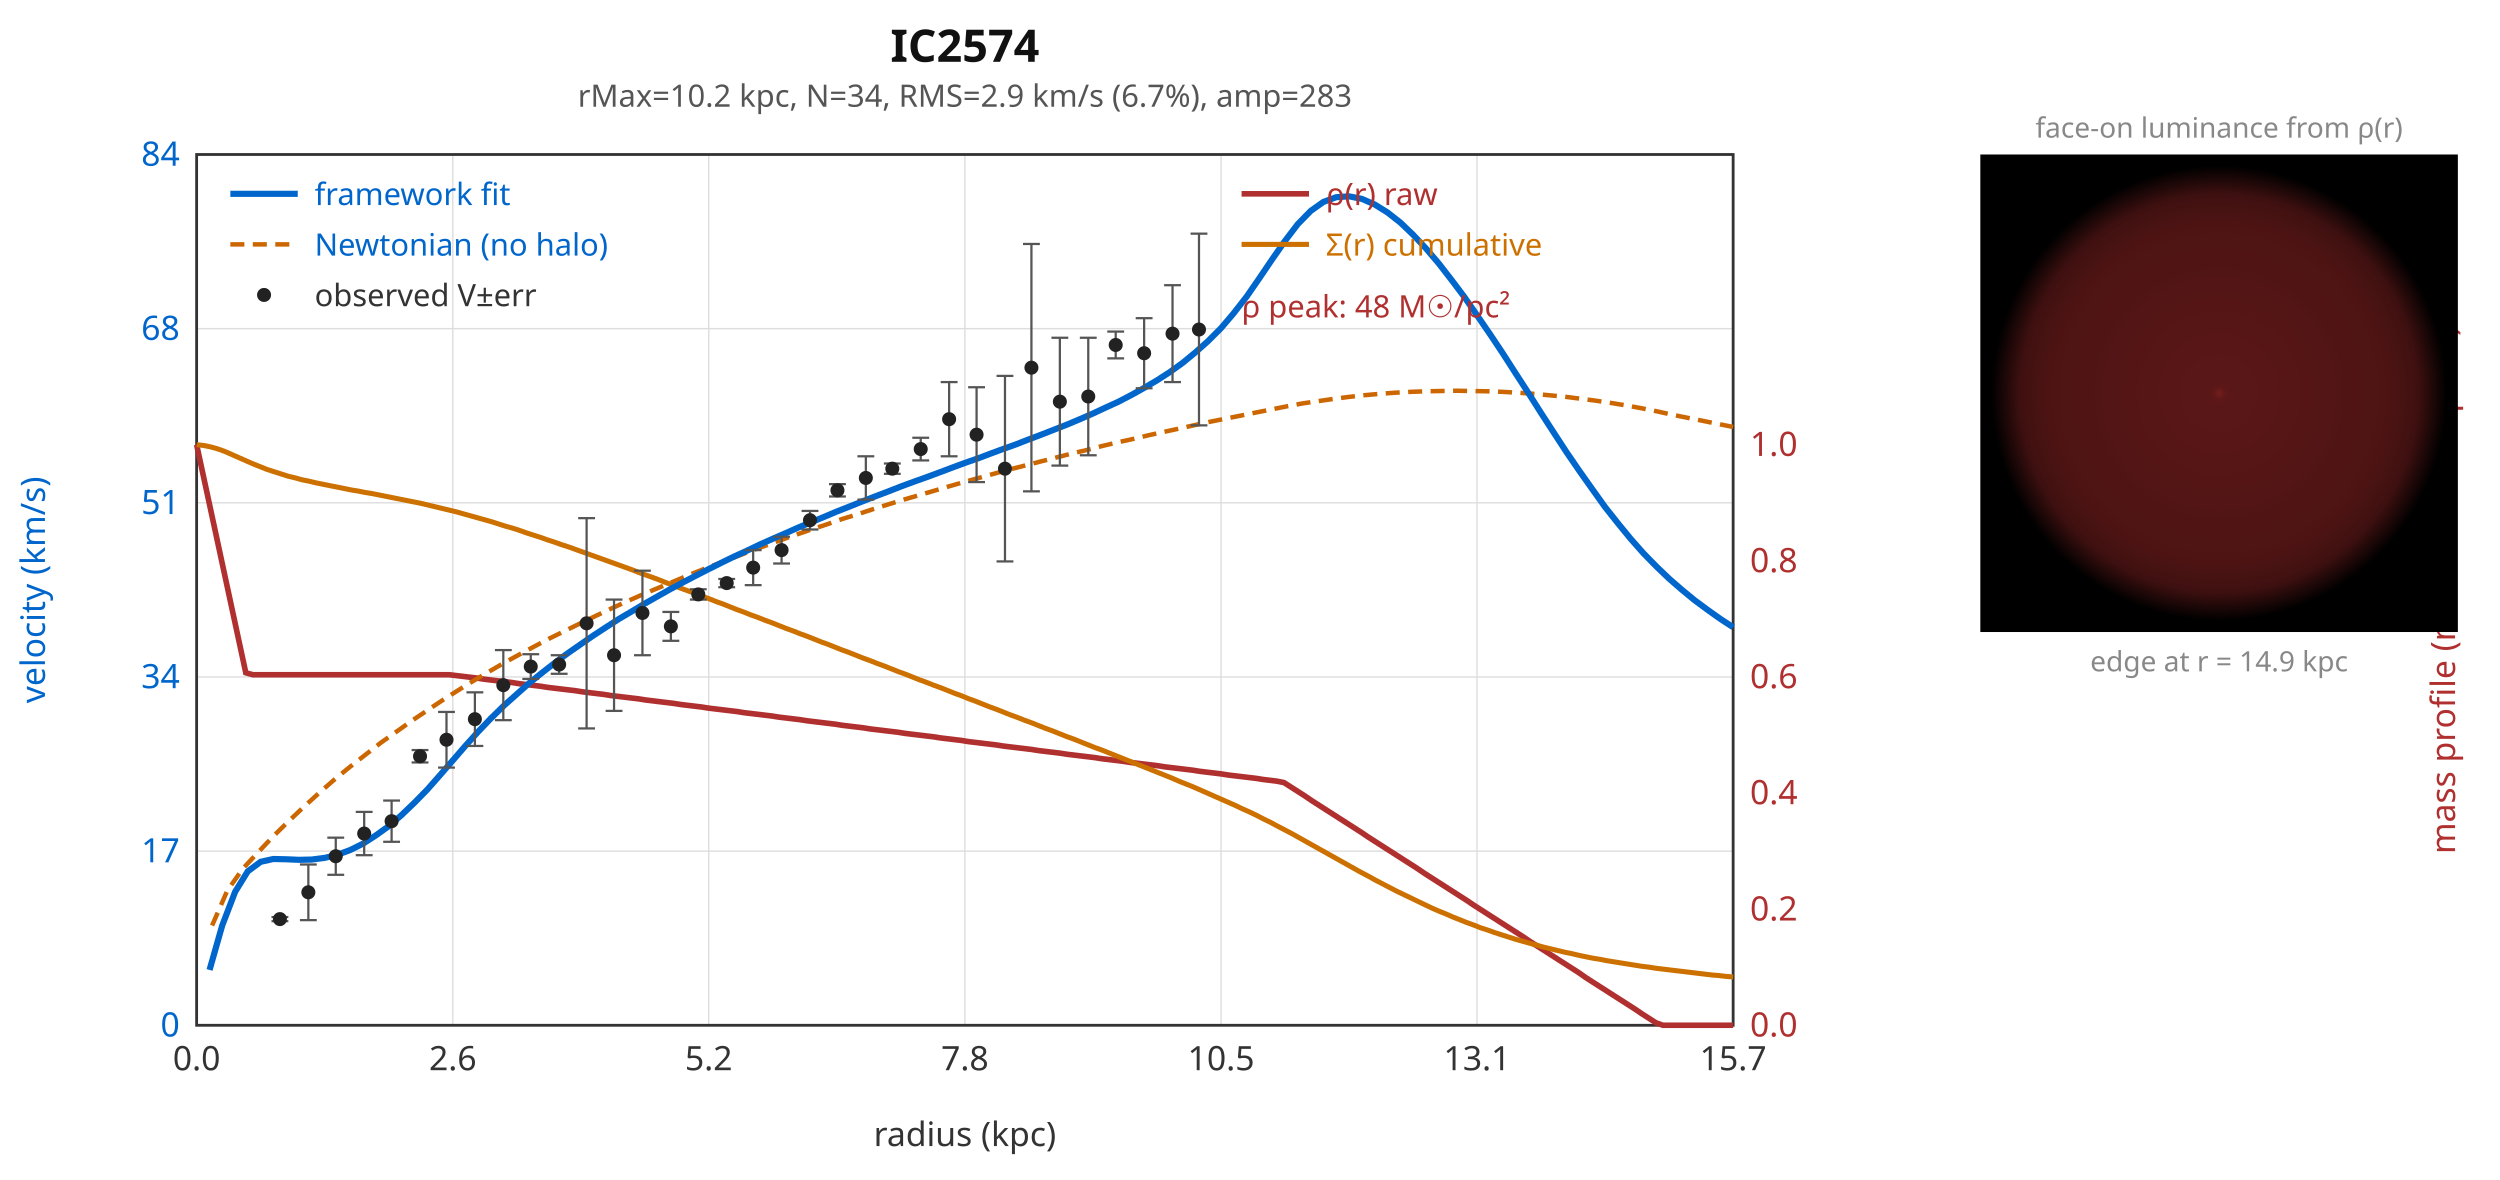
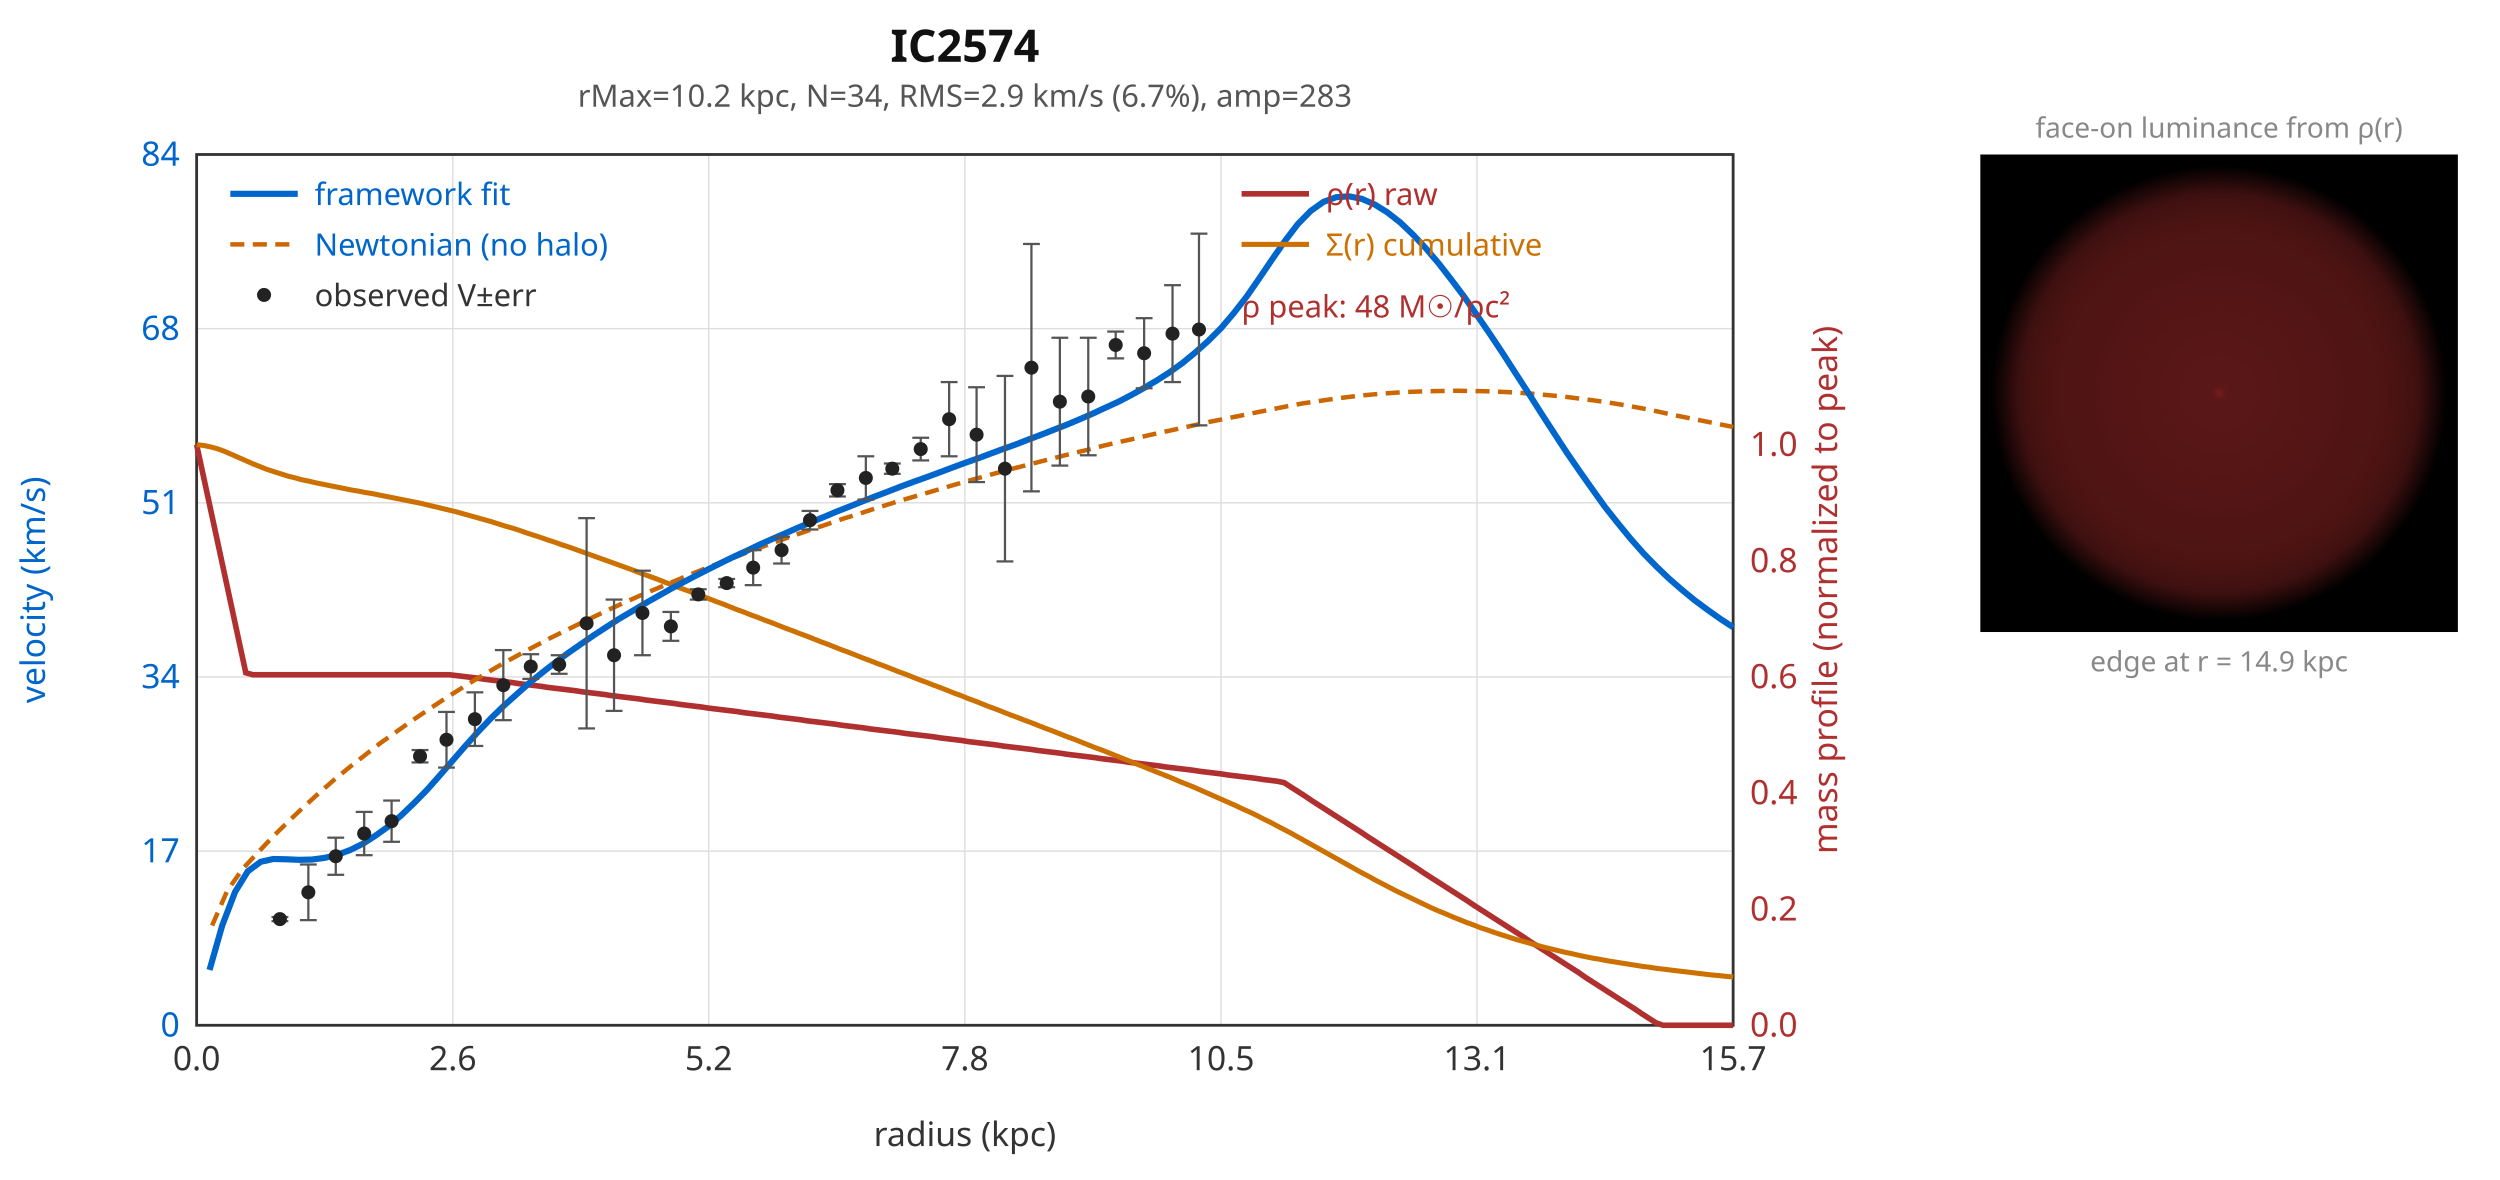
<svg xmlns="http://www.w3.org/2000/svg" viewBox="0 0 890 420" width="890" height="420" font-family="sans-serif" font-size="12">
  <style>
  .ax { stroke: #333; stroke-width: 1; fill: none; }
  .grid { stroke: #ddd; stroke-width: 0.5; fill: none; }
  .lbl { fill: #333; }
  .lbl-l { fill: #0066cc; }
  .lbl-r { fill: #b03030; }
  .obs { fill: #222; }
  .err { stroke: #555; stroke-width: 0.8; fill: none; }
  .fw { stroke: #0066cc; stroke-width: 2.2; fill: none; }
  .nt { stroke: #cc6600; stroke-width: 1.6; fill: none; stroke-dasharray: 5,3; }
  .lbl-s { fill: #cc7000; }
  .rho { stroke: #b03030; stroke-width: 2.0; fill: none; }
  .sig { stroke: #cc7000; stroke-width: 1.8; fill: none; }
  .title { fill: #111; font-size: 16px; font-weight: 600; }
  .subtitle { fill: #555; font-size: 11px; }
  .preview-bg { fill: #000; }
  .preview-lbl { fill: #888; font-size: 10px; }
  .legend { font-size: 11px; }
</style>
  <text x="343.5" y="22" text-anchor="middle" class="title">IC2574</text>
  <text x="343.5" y="38" text-anchor="middle" class="subtitle">rMax=10.2 kpc, N=34, RMS=2.9 km/s (6.7%), amp=283</text>
  <line x1="70" y1="365.0" x2="617" y2="365.0" class="grid" />
  <text x="64" y="369.0" text-anchor="end" class="lbl-l">0</text>
  <line x1="70" y1="303.0" x2="617" y2="303.0" class="grid" />
  <text x="64" y="307.0" text-anchor="end" class="lbl-l">17</text>
  <line x1="70" y1="241.0" x2="617" y2="241.0" class="grid" />
  <text x="64" y="245.0" text-anchor="end" class="lbl-l">34</text>
  <line x1="70" y1="179.0" x2="617" y2="179.0" class="grid" />
  <text x="64" y="183.0" text-anchor="end" class="lbl-l">51</text>
  <line x1="70" y1="117.0" x2="617" y2="117.0" class="grid" />
  <text x="64" y="121.0" text-anchor="end" class="lbl-l">68</text>
  <line x1="70" y1="55.0" x2="617" y2="55.0" class="grid" />
  <text x="64" y="59.0" text-anchor="end" class="lbl-l">84</text>
  <text x="623" y="369.0" text-anchor="start" class="lbl-r">0.0</text>
  <text x="623" y="327.7" text-anchor="start" class="lbl-r">0.2</text>
  <text x="623" y="286.3" text-anchor="start" class="lbl-r">0.4</text>
  <text x="623" y="245.0" text-anchor="start" class="lbl-r">0.6</text>
  <text x="623" y="203.7" text-anchor="start" class="lbl-r">0.8</text>
  <text x="623" y="162.3" text-anchor="start" class="lbl-r">1.0</text>
  <line x1="70.0" y1="55" x2="70.0" y2="365" class="grid" />
  <text x="70.0" y="381" text-anchor="middle" class="lbl">0.0</text>
  <line x1="161.2" y1="55" x2="161.2" y2="365" class="grid" />
  <text x="161.2" y="381" text-anchor="middle" class="lbl">2.6</text>
  <line x1="252.3" y1="55" x2="252.3" y2="365" class="grid" />
  <text x="252.3" y="381" text-anchor="middle" class="lbl">5.2</text>
  <line x1="343.5" y1="55" x2="343.5" y2="365" class="grid" />
  <text x="343.5" y="381" text-anchor="middle" class="lbl">7.8</text>
  <line x1="434.7" y1="55" x2="434.7" y2="365" class="grid" />
  <text x="434.7" y="381" text-anchor="middle" class="lbl">10.5</text>
  <line x1="525.8" y1="55" x2="525.8" y2="365" class="grid" />
  <text x="525.8" y="381" text-anchor="middle" class="lbl">13.1</text>
  <line x1="617.0" y1="55" x2="617.0" y2="365" class="grid" />
  <text x="617.0" y="381" text-anchor="middle" class="lbl">15.7</text>
  <text x="343.5" y="408" text-anchor="middle" class="lbl">radius (kpc)</text>
  <text x="16" y="210" text-anchor="middle" class="lbl-l" transform="rotate(-90, 16, 210)">velocity (km/s)</text>
-   <text x="874" y="210" text-anchor="middle" class="lbl-r" transform="rotate(-90, 874, 210)">mass profile (normalized to peak)</text>
+   <text x="654" y="210" text-anchor="middle" class="lbl-r" transform="rotate(-90, 654, 210)">mass profile (normalized to peak)</text>
  <rect x="70" y="55" width="547" height="310" class="ax" />
  <path d="M 70.0,158.3 L 72.5,169.9 L 75.0,181.5 L 77.5,193.1 L 80.0,204.7 L 82.5,216.3 L 85.0,227.9 L 87.5,239.5 L 90.0,240.2 L 92.5,240.2 L 95.0,240.2 L 97.5,240.2 L 100.0,240.2 L 102.5,240.2 L 105.0,240.2 L 107.5,240.2 L 110.0,240.2 L 112.5,240.2 L 115.0,240.2 L 117.5,240.2 L 120.0,240.2 L 122.5,240.2 L 124.9,240.2 L 127.4,240.2 L 129.9,240.2 L 132.4,240.2 L 134.9,240.2 L 137.4,240.2 L 139.9,240.2 L 142.4,240.2 L 144.9,240.2 L 147.4,240.2 L 149.9,240.2 L 152.4,240.2 L 154.9,240.2 L 157.4,240.2 L 159.9,240.2 L 162.4,240.5 L 164.9,240.8 L 167.4,241.1 L 169.9,241.4 L 172.4,241.8 L 174.9,242.1 L 177.4,242.4 L 179.9,242.7 L 182.4,243.0 L 184.9,243.4 L 187.4,243.7 L 189.9,244.0 L 192.4,244.3 L 194.9,244.7 L 197.4,245.0 L 199.9,245.3 L 202.4,245.6 L 204.9,245.9 L 207.4,246.3 L 209.9,246.6 L 212.4,246.9 L 214.9,247.2 L 217.4,247.6 L 219.9,247.9 L 222.4,248.2 L 224.9,248.5 L 227.4,248.8 L 229.9,249.2 L 232.4,249.5 L 234.8,249.8 L 237.3,250.1 L 239.8,250.4 L 242.3,250.8 L 244.8,251.1 L 247.3,251.4 L 249.8,251.7 L 252.3,252.1 L 254.8,252.4 L 257.3,252.7 L 259.8,253.0 L 262.3,253.3 L 264.8,253.7 L 267.3,254.0 L 269.8,254.3 L 272.3,254.6 L 274.8,254.9 L 277.3,255.3 L 279.8,255.6 L 282.3,255.9 L 284.8,256.2 L 287.3,256.6 L 289.8,256.9 L 292.3,257.2 L 294.8,257.5 L 297.3,257.8 L 299.8,258.2 L 302.3,258.5 L 304.8,258.8 L 307.3,259.1 L 309.8,259.5 L 312.3,259.8 L 314.8,260.1 L 317.3,260.4 L 319.8,260.7 L 322.3,261.1 L 324.8,261.4 L 327.3,261.7 L 329.8,262.0 L 332.3,262.3 L 334.8,262.7 L 337.3,263.0 L 339.8,263.3 L 342.3,263.6 L 344.7,264.0 L 347.2,264.3 L 349.7,264.6 L 352.2,264.9 L 354.7,265.2 L 357.2,265.6 L 359.7,265.9 L 362.2,266.2 L 364.7,266.5 L 367.2,266.8 L 369.7,267.2 L 372.2,267.5 L 374.7,267.8 L 377.2,268.1 L 379.7,268.5 L 382.2,268.8 L 384.7,269.1 L 387.2,269.4 L 389.7,269.7 L 392.2,270.1 L 394.7,270.4 L 397.2,270.7 L 399.7,271.0 L 402.2,271.4 L 404.7,271.7 L 407.2,272.0 L 409.7,272.3 L 412.2,272.6 L 414.7,273.0 L 417.2,273.3 L 419.7,273.6 L 422.2,273.9 L 424.7,274.2 L 427.2,274.6 L 429.7,274.9 L 432.2,275.2 L 434.7,275.5 L 437.2,275.9 L 439.7,276.2 L 442.2,276.5 L 444.7,276.8 L 447.2,277.1 L 449.7,277.5 L 452.2,277.8 L 454.6,278.1 L 457.1,278.6 L 459.6,280.2 L 462.1,281.8 L 464.6,283.4 L 467.1,285.1 L 469.6,286.7 L 472.1,288.3 L 474.6,289.9 L 477.1,291.5 L 479.6,293.1 L 482.1,294.7 L 484.6,296.3 L 487.1,298.0 L 489.6,299.6 L 492.1,301.2 L 494.6,302.8 L 497.1,304.4 L 499.6,306.0 L 502.1,307.6 L 504.6,309.2 L 507.1,310.9 L 509.6,312.5 L 512.1,314.1 L 514.6,315.7 L 517.1,317.3 L 519.6,318.9 L 522.1,320.5 L 524.6,322.2 L 527.1,323.8 L 529.6,325.4 L 532.1,327.0 L 534.6,328.6 L 537.1,330.2 L 539.6,331.8 L 542.1,333.4 L 544.6,335.1 L 547.1,336.7 L 549.6,338.3 L 552.1,339.9 L 554.6,341.5 L 557.1,343.1 L 559.6,344.7 L 562.1,346.3 L 564.5,348.0 L 567.0,349.6 L 569.5,351.2 L 572.0,352.8 L 574.5,354.4 L 577.0,356.0 L 579.5,357.6 L 582.0,359.2 L 584.5,360.9 L 587.0,362.5 L 589.5,364.1 L 592.0,365.0 L 594.5,365.0 L 597.0,365.0 L 599.5,365.0 L 602.0,365.0 L 604.5,365.0 L 607.0,365.0 L 609.5,365.0 L 612.0,365.0 L 614.5,365.0 L 617.0,365.0" class="rho" />
  <path d="M 70.0,158.3 L 72.5,158.6 L 75.0,159.1 L 77.5,159.8 L 80.0,160.7 L 82.5,161.8 L 85.0,162.9 L 87.5,164.0 L 90.0,165.1 L 92.5,166.1 L 95.0,167.1 L 97.5,167.9 L 100.0,168.7 L 102.5,169.5 L 105.0,170.1 L 107.5,170.8 L 110.0,171.3 L 112.5,171.9 L 115.0,172.4 L 117.5,172.9 L 120.0,173.4 L 122.5,173.9 L 124.9,174.4 L 127.4,174.8 L 129.9,175.3 L 132.4,175.7 L 134.9,176.2 L 137.4,176.7 L 139.9,177.2 L 142.4,177.7 L 144.9,178.2 L 147.4,178.7 L 149.9,179.2 L 152.4,179.8 L 154.9,180.4 L 157.4,181.0 L 159.9,181.6 L 162.4,182.2 L 164.9,182.9 L 167.4,183.6 L 169.9,184.3 L 172.4,185.0 L 174.9,185.7 L 177.4,186.5 L 179.9,187.3 L 182.4,188.0 L 184.9,188.8 L 187.4,189.7 L 189.9,190.5 L 192.4,191.3 L 194.9,192.2 L 197.4,193.0 L 199.9,193.9 L 202.4,194.7 L 204.9,195.6 L 207.4,196.5 L 209.9,197.4 L 212.4,198.3 L 214.9,199.2 L 217.4,200.1 L 219.9,201.0 L 222.4,201.9 L 224.9,202.8 L 227.4,203.8 L 229.9,204.7 L 232.4,205.6 L 234.8,206.5 L 237.3,207.5 L 239.8,208.4 L 242.3,209.4 L 244.8,210.3 L 247.3,211.2 L 249.8,212.2 L 252.3,213.1 L 254.8,214.1 L 257.3,215.0 L 259.8,216.0 L 262.3,217.0 L 264.8,217.9 L 267.3,218.9 L 269.8,219.8 L 272.3,220.8 L 274.8,221.7 L 277.3,222.7 L 279.8,223.7 L 282.3,224.6 L 284.8,225.6 L 287.3,226.5 L 289.8,227.5 L 292.3,228.5 L 294.8,229.4 L 297.3,230.4 L 299.8,231.4 L 302.3,232.3 L 304.8,233.3 L 307.3,234.3 L 309.8,235.2 L 312.3,236.2 L 314.8,237.1 L 317.3,238.1 L 319.8,239.1 L 322.3,240.0 L 324.8,241.0 L 327.3,242.0 L 329.8,242.9 L 332.3,243.9 L 334.8,244.8 L 337.3,245.8 L 339.8,246.8 L 342.3,247.7 L 344.7,248.7 L 347.2,249.6 L 349.7,250.6 L 352.2,251.6 L 354.7,252.5 L 357.2,253.5 L 359.7,254.5 L 362.2,255.4 L 364.7,256.4 L 367.2,257.3 L 369.7,258.3 L 372.2,259.3 L 374.7,260.2 L 377.2,261.2 L 379.7,262.2 L 382.2,263.1 L 384.7,264.1 L 387.2,265.1 L 389.7,266.1 L 392.2,267.0 L 394.7,268.0 L 397.2,269.0 L 399.7,270.0 L 402.2,271.0 L 404.7,272.0 L 407.2,273.0 L 409.7,274.0 L 412.2,275.0 L 414.7,276.0 L 417.2,277.0 L 419.7,278.1 L 422.2,279.1 L 424.7,280.1 L 427.2,281.2 L 429.7,282.3 L 432.2,283.4 L 434.7,284.5 L 437.2,285.6 L 439.7,286.7 L 442.2,287.9 L 444.7,289.0 L 447.2,290.2 L 449.7,291.5 L 452.2,292.7 L 454.6,294.0 L 457.1,295.3 L 459.6,296.6 L 462.1,298.0 L 464.6,299.4 L 467.1,300.8 L 469.6,302.2 L 472.1,303.6 L 474.6,305.0 L 477.1,306.4 L 479.6,307.8 L 482.1,309.2 L 484.6,310.6 L 487.1,311.9 L 489.6,313.3 L 492.1,314.6 L 494.6,315.9 L 497.1,317.2 L 499.6,318.4 L 502.1,319.6 L 504.6,320.8 L 507.1,322.0 L 509.6,323.2 L 512.1,324.3 L 514.6,325.3 L 517.1,326.4 L 519.6,327.4 L 522.1,328.4 L 524.6,329.3 L 527.1,330.3 L 529.6,331.1 L 532.1,332.0 L 534.6,332.8 L 537.1,333.6 L 539.6,334.4 L 542.1,335.1 L 544.6,335.8 L 547.1,336.5 L 549.6,337.2 L 552.1,337.8 L 554.6,338.4 L 557.1,339.0 L 559.6,339.5 L 562.1,340.1 L 564.5,340.6 L 567.0,341.1 L 569.5,341.5 L 572.0,342.0 L 574.5,342.4 L 577.0,342.8 L 579.5,343.2 L 582.0,343.6 L 584.5,344.0 L 587.0,344.3 L 589.5,344.7 L 592.0,345.0 L 594.5,345.3 L 597.0,345.6 L 599.5,345.9 L 602.0,346.2 L 604.5,346.5 L 607.0,346.8 L 609.5,347.1 L 612.0,347.3 L 614.5,347.6 L 617.0,347.8" class="sig" />
  <path d="M 75.5,329.5 L 80.9,317.1 L 86.4,309.3 L 91.9,303.4 L 97.3,297.7 L 102.8,292.3 L 108.3,287.1 L 113.8,282.1 L 119.2,277.4 L 124.7,272.9 L 130.2,268.6 L 135.6,264.4 L 141.1,260.5 L 146.6,256.6 L 152.1,252.9 L 157.5,249.3 L 163.0,245.8 L 168.5,242.4 L 173.9,239.2 L 179.4,236.0 L 184.9,233.0 L 190.3,230.1 L 195.8,227.2 L 201.3,224.5 L 206.8,221.8 L 212.2,219.2 L 217.7,216.6 L 223.2,214.1 L 228.6,211.7 L 234.1,209.4 L 239.6,207.1 L 245.0,204.8 L 250.5,202.6 L 256.0,200.5 L 261.5,198.4 L 266.9,196.3 L 272.4,194.3 L 277.9,192.3 L 283.3,190.4 L 288.8,188.5 L 294.3,186.7 L 299.7,184.8 L 305.2,183.1 L 310.7,181.3 L 316.1,179.6 L 321.6,177.9 L 327.1,176.3 L 332.6,174.7 L 338.0,173.1 L 343.5,171.5 L 349.0,170.0 L 354.4,168.5 L 359.9,167.0 L 365.4,165.6 L 370.8,164.2 L 376.3,162.8 L 381.8,161.4 L 387.3,160.1 L 392.7,158.7 L 398.2,157.4 L 403.7,156.2 L 409.1,154.9 L 414.6,153.7 L 420.1,152.5 L 425.5,151.3 L 431.0,150.1 L 436.5,149.0 L 442.0,147.9 L 447.4,146.8 L 452.9,145.7 L 458.4,144.6 L 463.8,143.6 L 469.3,142.8 L 474.8,142.0 L 480.2,141.3 L 485.7,140.7 L 491.2,140.2 L 496.7,139.8 L 502.1,139.5 L 507.6,139.3 L 513.1,139.2 L 518.5,139.1 L 524.0,139.2 L 529.5,139.3 L 534.9,139.5 L 540.4,139.8 L 545.9,140.2 L 551.4,140.7 L 556.8,141.2 L 562.3,141.9 L 567.8,142.6 L 573.2,143.4 L 578.7,144.3 L 584.2,145.3 L 589.7,146.4 L 595.1,147.6 L 600.6,148.7 L 606.1,149.8 L 611.5,150.9 L 617.0,152.0" class="nt" />
  <path d="M 74.6,345.3 L 79.1,329.5 L 83.7,317.5 L 88.2,310.2 L 92.8,306.8 L 97.3,305.8 L 101.9,305.9 L 106.5,306.1 L 111.0,306.0 L 115.6,305.4 L 120.1,304.3 L 124.7,302.6 L 129.3,300.3 L 133.8,297.4 L 138.4,294.1 L 142.9,290.2 L 147.5,285.8 L 152.1,281.1 L 156.6,276.0 L 161.2,270.7 L 165.7,265.5 L 170.3,260.4 L 174.8,255.7 L 179.4,251.2 L 184.0,247.1 L 188.5,243.1 L 193.1,239.4 L 197.6,235.9 L 202.2,232.5 L 206.8,229.3 L 211.3,226.2 L 215.9,223.2 L 220.4,220.3 L 225.0,217.6 L 229.5,214.9 L 234.1,212.3 L 238.7,209.7 L 243.2,207.3 L 247.8,204.9 L 252.3,202.6 L 256.9,200.3 L 261.4,198.1 L 266.0,196.0 L 270.6,193.8 L 275.1,191.8 L 279.7,189.8 L 284.2,187.8 L 288.8,185.9 L 293.4,184.0 L 297.9,182.1 L 302.5,180.3 L 307.0,178.5 L 311.6,176.7 L 316.1,175.0 L 320.7,173.2 L 325.3,171.5 L 329.8,169.9 L 334.4,168.2 L 338.9,166.5 L 343.5,164.8 L 348.1,163.2 L 352.6,161.5 L 357.2,159.8 L 361.7,158.2 L 366.3,156.4 L 370.8,154.7 L 375.4,152.9 L 380.0,151.1 L 384.5,149.2 L 389.1,147.2 L 393.6,145.1 L 398.2,143.0 L 402.8,140.6 L 407.3,138.1 L 411.9,135.4 L 416.4,132.5 L 421.0,129.2 L 425.5,125.5 L 430.1,121.4 L 434.7,116.8 L 439.2,111.5 L 443.8,105.6 L 448.3,99.1 L 452.9,92.3 L 457.5,85.7 L 462.0,79.8 L 466.6,75.1 L 471.1,71.9 L 475.7,70.2 L 480.3,69.9 L 484.8,70.8 L 489.4,72.8 L 493.9,75.6 L 498.5,79.2 L 503.0,83.5 L 507.6,88.4 L 512.2,93.8 L 516.7,99.6 L 521.3,105.7 L 525.8,112.2 L 530.4,118.9 L 535.0,125.8 L 539.5,132.8 L 544.1,139.9 L 548.6,147.0 L 553.2,154.1 L 557.7,161.0 L 562.3,167.7 L 566.9,174.2 L 571.4,180.5 L 576.0,186.3 L 580.5,191.8 L 585.1,197.0 L 589.7,201.7 L 594.2,206.0 L 598.8,210.0 L 603.3,213.7 L 607.9,217.1 L 612.4,220.3 L 617.0,223.3" class="fw" />
  <line x1="99.65" y1="326.47" x2="99.65" y2="327.94" class="err" />
  <line x1="96.65" y1="326.47" x2="102.65" y2="326.47" class="err" />
  <line x1="96.65" y1="327.94" x2="102.65" y2="327.94" class="err" />
  <circle cx="99.65" cy="327.20" r="2.5" class="obs" />
  <line x1="109.77" y1="307.76" x2="109.77" y2="327.57" class="err" />
  <line x1="106.77" y1="307.76" x2="112.77" y2="307.76" class="err" />
  <line x1="106.77" y1="327.57" x2="112.77" y2="327.57" class="err" />
  <circle cx="109.77" cy="317.66" r="2.5" class="obs" />
  <line x1="119.53" y1="298.21" x2="119.53" y2="311.43" class="err" />
  <line x1="116.53" y1="298.21" x2="122.53" y2="298.21" class="err" />
  <line x1="116.53" y1="311.43" x2="122.53" y2="311.43" class="err" />
  <circle cx="119.53" cy="304.82" r="2.5" class="obs" />
  <line x1="129.65" y1="289.04" x2="129.65" y2="304.45" class="err" />
  <line x1="126.65" y1="289.04" x2="132.65" y2="289.04" class="err" />
  <line x1="126.65" y1="304.45" x2="132.65" y2="304.45" class="err" />
  <circle cx="129.65" cy="296.75" r="2.5" class="obs" />
  <line x1="139.41" y1="285.00" x2="139.41" y2="299.68" class="err" />
  <line x1="136.41" y1="285.00" x2="142.41" y2="285.00" class="err" />
  <line x1="136.41" y1="299.68" x2="142.41" y2="299.68" class="err" />
  <circle cx="139.41" cy="292.34" r="2.5" class="obs" />
  <line x1="149.53" y1="267.02" x2="149.53" y2="271.43" class="err" />
  <line x1="146.53" y1="267.02" x2="152.53" y2="267.02" class="err" />
  <line x1="146.53" y1="271.43" x2="152.53" y2="271.43" class="err" />
  <circle cx="149.53" cy="269.23" r="2.5" class="obs" />
  <line x1="158.95" y1="253.45" x2="158.95" y2="273.26" class="err" />
  <line x1="155.95" y1="253.45" x2="161.95" y2="253.45" class="err" />
  <line x1="155.95" y1="273.26" x2="161.95" y2="273.26" class="err" />
  <circle cx="158.95" cy="263.35" r="2.5" class="obs" />
  <line x1="169.06" y1="246.47" x2="169.06" y2="265.56" class="err" />
  <line x1="166.06" y1="246.47" x2="172.06" y2="246.47" class="err" />
  <line x1="166.06" y1="265.56" x2="172.06" y2="265.56" class="err" />
  <circle cx="169.06" cy="256.02" r="2.5" class="obs" />
  <line x1="179.18" y1="231.43" x2="179.18" y2="256.38" class="err" />
  <line x1="176.18" y1="231.43" x2="182.18" y2="231.43" class="err" />
  <line x1="176.18" y1="256.38" x2="182.18" y2="256.38" class="err" />
  <circle cx="179.18" cy="243.91" r="2.5" class="obs" />
  <line x1="188.95" y1="232.90" x2="188.95" y2="241.70" class="err" />
  <line x1="185.95" y1="232.90" x2="191.95" y2="232.90" class="err" />
  <line x1="185.95" y1="241.70" x2="191.95" y2="241.70" class="err" />
  <circle cx="188.95" cy="237.30" r="2.5" class="obs" />
  <line x1="199.06" y1="233.26" x2="199.06" y2="239.87" class="err" />
  <line x1="196.06" y1="233.26" x2="202.06" y2="233.26" class="err" />
  <line x1="196.06" y1="239.87" x2="202.06" y2="239.87" class="err" />
  <circle cx="199.06" cy="236.57" r="2.5" class="obs" />
  <line x1="208.83" y1="184.46" x2="208.83" y2="259.32" class="err" />
  <line x1="205.83" y1="184.46" x2="211.83" y2="184.46" class="err" />
  <line x1="205.83" y1="259.32" x2="211.83" y2="259.32" class="err" />
  <circle cx="208.83" cy="221.89" r="2.5" class="obs" />
  <line x1="218.60" y1="213.45" x2="218.60" y2="253.08" class="err" />
  <line x1="215.60" y1="213.45" x2="221.60" y2="213.45" class="err" />
  <line x1="215.60" y1="253.08" x2="221.60" y2="253.08" class="err" />
  <circle cx="218.60" cy="233.26" r="2.5" class="obs" />
  <line x1="228.71" y1="203.17" x2="228.71" y2="233.26" class="err" />
  <line x1="225.71" y1="203.17" x2="231.71" y2="203.17" class="err" />
  <line x1="225.71" y1="233.26" x2="231.71" y2="233.26" class="err" />
  <circle cx="228.71" cy="218.22" r="2.5" class="obs" />
  <line x1="238.83" y1="217.85" x2="238.83" y2="228.13" class="err" />
  <line x1="235.83" y1="217.85" x2="241.83" y2="217.85" class="err" />
  <line x1="235.83" y1="228.13" x2="241.83" y2="228.13" class="err" />
  <circle cx="238.83" cy="222.99" r="2.5" class="obs" />
  <line x1="248.59" y1="209.78" x2="248.59" y2="213.45" class="err" />
  <line x1="245.59" y1="209.78" x2="251.59" y2="209.78" class="err" />
  <line x1="245.59" y1="213.45" x2="251.59" y2="213.45" class="err" />
  <circle cx="248.59" cy="211.61" r="2.5" class="obs" />
  <line x1="258.71" y1="206.11" x2="258.71" y2="209.05" class="err" />
  <line x1="255.71" y1="206.11" x2="261.71" y2="206.11" class="err" />
  <line x1="255.71" y1="209.05" x2="261.71" y2="209.05" class="err" />
  <circle cx="258.71" cy="207.58" r="2.5" class="obs" />
  <line x1="268.13" y1="195.84" x2="268.13" y2="208.31" class="err" />
  <line x1="265.13" y1="195.84" x2="271.13" y2="195.84" class="err" />
  <line x1="265.13" y1="208.31" x2="271.13" y2="208.31" class="err" />
  <circle cx="268.13" cy="202.07" r="2.5" class="obs" />
  <line x1="278.24" y1="191.07" x2="278.24" y2="200.61" class="err" />
  <line x1="275.24" y1="191.07" x2="281.24" y2="191.07" class="err" />
  <line x1="275.24" y1="200.61" x2="281.24" y2="200.61" class="err" />
  <circle cx="278.24" cy="195.84" r="2.5" class="obs" />
  <line x1="288.36" y1="181.89" x2="288.36" y2="188.50" class="err" />
  <line x1="285.36" y1="181.89" x2="291.36" y2="181.89" class="err" />
  <line x1="285.36" y1="188.50" x2="291.36" y2="188.50" class="err" />
  <circle cx="288.36" cy="185.19" r="2.5" class="obs" />
  <line x1="298.13" y1="172.35" x2="298.13" y2="176.75" class="err" />
  <line x1="295.13" y1="172.35" x2="301.13" y2="172.35" class="err" />
  <line x1="295.13" y1="176.75" x2="301.13" y2="176.75" class="err" />
  <circle cx="298.13" cy="174.55" r="2.5" class="obs" />
  <line x1="308.24" y1="162.44" x2="308.24" y2="177.86" class="err" />
  <line x1="305.24" y1="162.44" x2="311.24" y2="162.44" class="err" />
  <line x1="305.24" y1="177.86" x2="311.24" y2="177.86" class="err" />
  <circle cx="308.24" cy="170.15" r="2.5" class="obs" />
  <line x1="317.66" y1="165.01" x2="317.66" y2="168.68" class="err" />
  <line x1="314.66" y1="165.01" x2="320.66" y2="165.01" class="err" />
  <line x1="314.66" y1="168.68" x2="320.66" y2="168.68" class="err" />
  <circle cx="317.66" cy="166.85" r="2.5" class="obs" />
  <line x1="327.78" y1="155.84" x2="327.78" y2="163.91" class="err" />
  <line x1="324.78" y1="155.84" x2="330.78" y2="155.84" class="err" />
  <line x1="324.78" y1="163.91" x2="330.78" y2="163.91" class="err" />
  <circle cx="327.78" cy="159.87" r="2.5" class="obs" />
  <line x1="337.89" y1="136.02" x2="337.89" y2="162.44" class="err" />
  <line x1="334.89" y1="136.02" x2="340.89" y2="136.02" class="err" />
  <line x1="334.89" y1="162.44" x2="340.89" y2="162.44" class="err" />
  <circle cx="337.89" cy="149.23" r="2.5" class="obs" />
  <line x1="347.66" y1="137.86" x2="347.66" y2="171.62" class="err" />
  <line x1="344.66" y1="137.86" x2="350.66" y2="137.86" class="err" />
  <line x1="344.66" y1="171.62" x2="350.66" y2="171.62" class="err" />
  <circle cx="347.66" cy="154.74" r="2.5" class="obs" />
  <line x1="357.77" y1="133.82" x2="357.77" y2="199.87" class="err" />
  <line x1="354.77" y1="133.82" x2="360.77" y2="133.82" class="err" />
  <line x1="354.77" y1="199.87" x2="360.77" y2="199.87" class="err" />
  <circle cx="357.77" cy="166.85" r="2.5" class="obs" />
  <line x1="367.19" y1="86.85" x2="367.19" y2="174.92" class="err" />
  <line x1="364.19" y1="86.85" x2="370.19" y2="86.85" class="err" />
  <line x1="364.19" y1="174.92" x2="370.19" y2="174.92" class="err" />
  <circle cx="367.19" cy="130.89" r="2.5" class="obs" />
  <line x1="377.31" y1="120.24" x2="377.31" y2="165.75" class="err" />
  <line x1="374.31" y1="120.24" x2="380.31" y2="120.24" class="err" />
  <line x1="374.31" y1="165.75" x2="380.31" y2="165.75" class="err" />
  <circle cx="377.31" cy="142.99" r="2.5" class="obs" />
  <line x1="387.42" y1="120.24" x2="387.42" y2="162.08" class="err" />
  <line x1="384.42" y1="120.24" x2="390.42" y2="120.24" class="err" />
  <line x1="384.42" y1="162.08" x2="390.42" y2="162.08" class="err" />
  <circle cx="387.42" cy="141.16" r="2.5" class="obs" />
  <line x1="397.19" y1="118.04" x2="397.19" y2="127.58" class="err" />
  <line x1="394.19" y1="118.04" x2="400.19" y2="118.04" class="err" />
  <line x1="394.19" y1="127.58" x2="400.19" y2="127.58" class="err" />
  <circle cx="397.19" cy="122.81" r="2.5" class="obs" />
  <line x1="407.31" y1="113.27" x2="407.31" y2="138.22" class="err" />
  <line x1="404.31" y1="113.27" x2="410.31" y2="113.27" class="err" />
  <line x1="404.31" y1="138.22" x2="410.31" y2="138.22" class="err" />
  <circle cx="407.31" cy="125.75" r="2.5" class="obs" />
  <line x1="417.42" y1="101.53" x2="417.42" y2="136.02" class="err" />
  <line x1="414.42" y1="101.53" x2="420.42" y2="101.53" class="err" />
  <line x1="414.42" y1="136.02" x2="420.42" y2="136.02" class="err" />
  <circle cx="417.42" cy="118.78" r="2.5" class="obs" />
  <line x1="426.84" y1="83.18" x2="426.84" y2="151.43" class="err" />
  <line x1="423.84" y1="83.18" x2="429.84" y2="83.18" class="err" />
  <line x1="423.84" y1="151.43" x2="429.84" y2="151.43" class="err" />
  <circle cx="426.84" cy="117.31" r="2.5" class="obs" />
  <g class="legend">
    <line x1="82" y1="69" x2="106" y2="69" class="fw" />
    <text x="112" y="73" class="lbl-l">framework fit</text>
    <line x1="82" y1="87" x2="106" y2="87" class="nt" />
    <text x="112" y="91" class="lbl-l">Newtonian (no halo)</text>
    <circle cx="94" cy="105" r="2.5" class="obs" />
    <text x="112" y="109" class="lbl">observed V±err</text>
  </g>
  <g class="legend">
    <line x1="442" y1="69" x2="466" y2="69" class="rho" />
    <text x="472" y="73" class="lbl-r">ρ(r) raw</text>
    <line x1="442" y1="87" x2="466" y2="87" class="sig" />
    <text x="472" y="91" class="lbl-s">Σ(r) cumulative</text>
    <text x="442" y="113" class="lbl-r">ρ peak: 48 M☉/pc²</text>
  </g>
  <rect x="705" y="55" width="170" height="170" class="preview-bg" />
  <defs>
    <radialGradient id="g_IC2574" cx="0.5" cy="0.5" r="0.5">
      <stop offset="0" stop-color="rgb(116,29,29)" />
      <stop offset="0.031" stop-color="rgb(92,23,23)" />
      <stop offset="0.062" stop-color="rgb(90,22.5,22.5)" />
      <stop offset="0.094" stop-color="rgb(90,22.5,22.5)" />
      <stop offset="0.125" stop-color="rgb(90,22.5,22.5)" />
      <stop offset="0.156" stop-color="rgb(90,22.5,22.5)" />
      <stop offset="0.188" stop-color="rgb(89,22.25,22.25)" />
      <stop offset="0.219" stop-color="rgb(89,22.25,22.25)" />
      <stop offset="0.25" stop-color="rgb(88,22,22)" />
      <stop offset="0.281" stop-color="rgb(87,21.75,21.75)" />
      <stop offset="0.312" stop-color="rgb(87,21.75,21.75)" />
      <stop offset="0.344" stop-color="rgb(86,21.5,21.5)" />
      <stop offset="0.375" stop-color="rgb(85,21.25,21.25)" />
      <stop offset="0.406" stop-color="rgb(85,21.25,21.25)" />
      <stop offset="0.438" stop-color="rgb(84,21,21)" />
      <stop offset="0.469" stop-color="rgb(83,20.75,20.75)" />
      <stop offset="0.5" stop-color="rgb(83,20.75,20.75)" />
      <stop offset="0.531" stop-color="rgb(82,20.5,20.5)" />
      <stop offset="0.562" stop-color="rgb(81,20.25,20.25)" />
      <stop offset="0.594" stop-color="rgb(81,20.25,20.25)" />
      <stop offset="0.625" stop-color="rgb(80,20,20)" />
      <stop offset="0.656" stop-color="rgb(79,19.75,19.75)" />
      <stop offset="0.688" stop-color="rgb(79,19.75,19.75)" />
      <stop offset="0.719" stop-color="rgb(78,19.5,19.5)" />
      <stop offset="0.75" stop-color="rgb(77,19.25,19.25)" />
      <stop offset="0.781" stop-color="rgb(74,18.5,18.5)" />
      <stop offset="0.812" stop-color="rgb(70,17.5,17.5)" />
      <stop offset="0.844" stop-color="rgb(67,16.75,16.75)" />
      <stop offset="0.875" stop-color="rgb(62,15.5,15.5)" />
      <stop offset="0.906" stop-color="rgb(47,11.75,11.75)" />
      <stop offset="0.938" stop-color="rgb(31,7.75,7.75)" />
      <stop offset="0.969" stop-color="rgb(16,4,4)" />
      <stop offset="1" stop-color="rgb(0,0,0)" />
    </radialGradient>
  </defs>
  <circle cx="790" cy="140" r="81" fill="url(#g_IC2574)" />
  <text x="790" y="49" text-anchor="middle" class="preview-lbl">face-on luminance from ρ(r)</text>
  <text x="790" y="239" text-anchor="middle" class="preview-lbl">edge at r = 14.9 kpc</text>
</svg>
